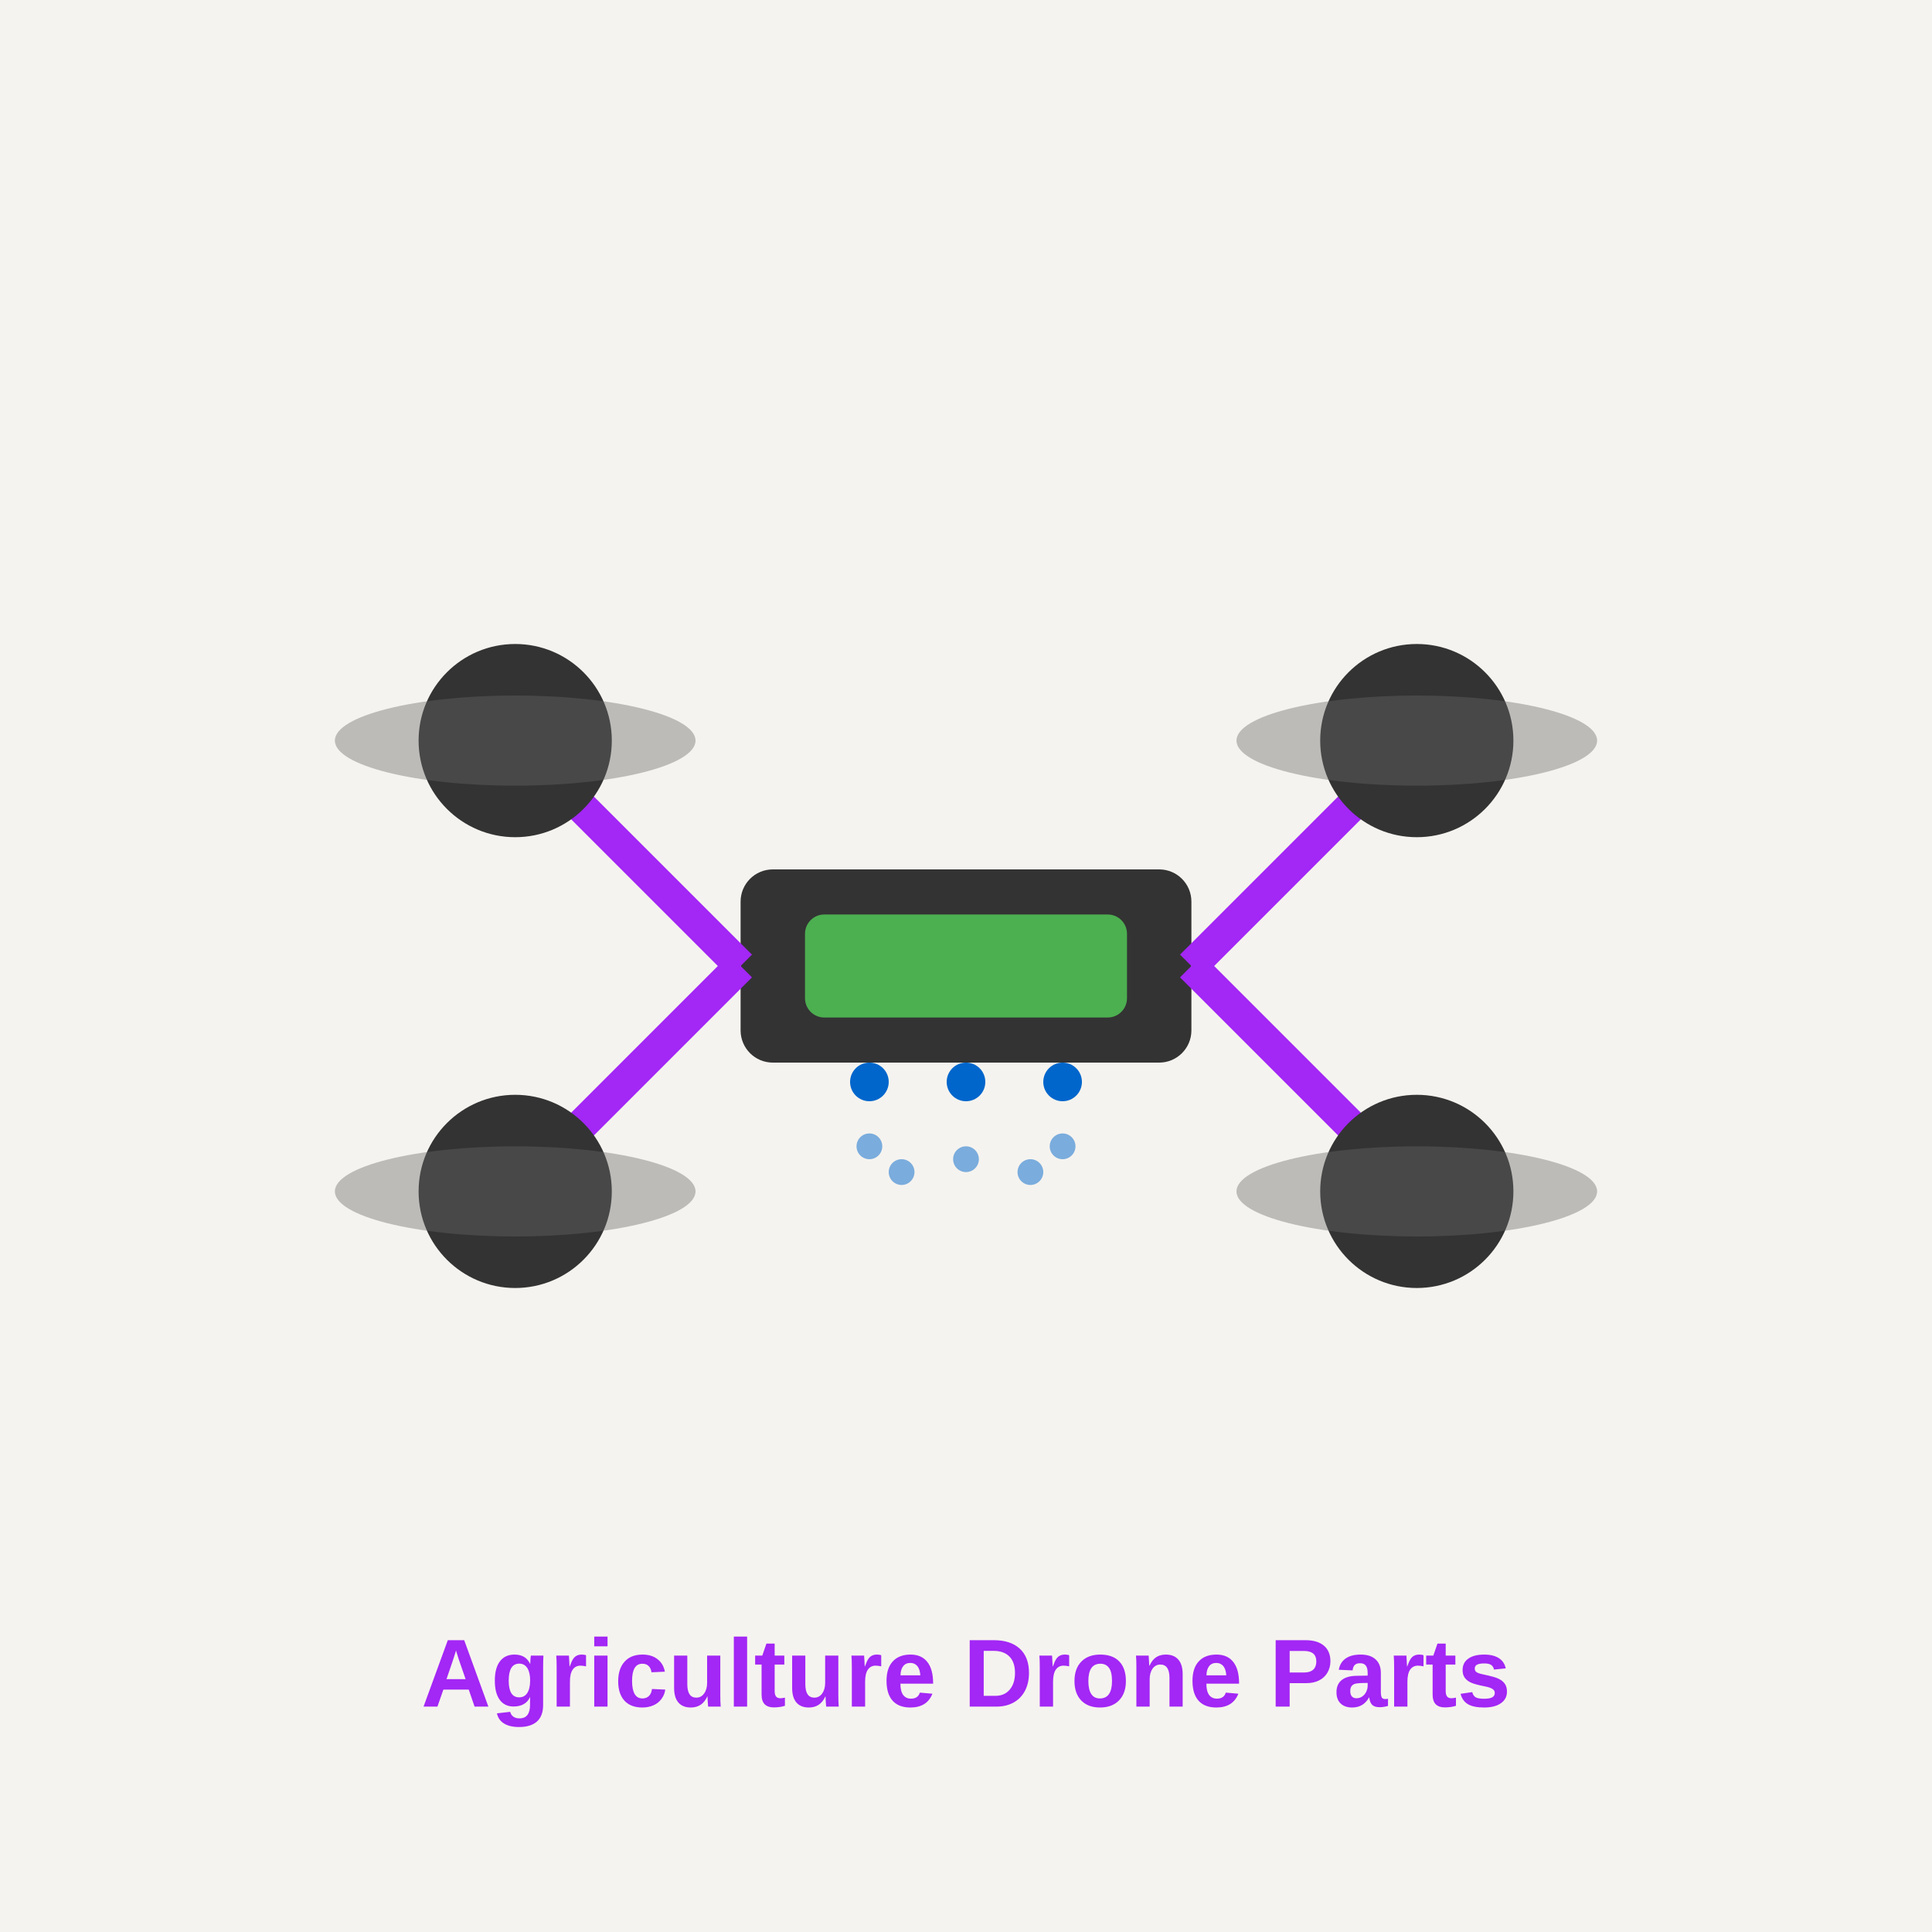
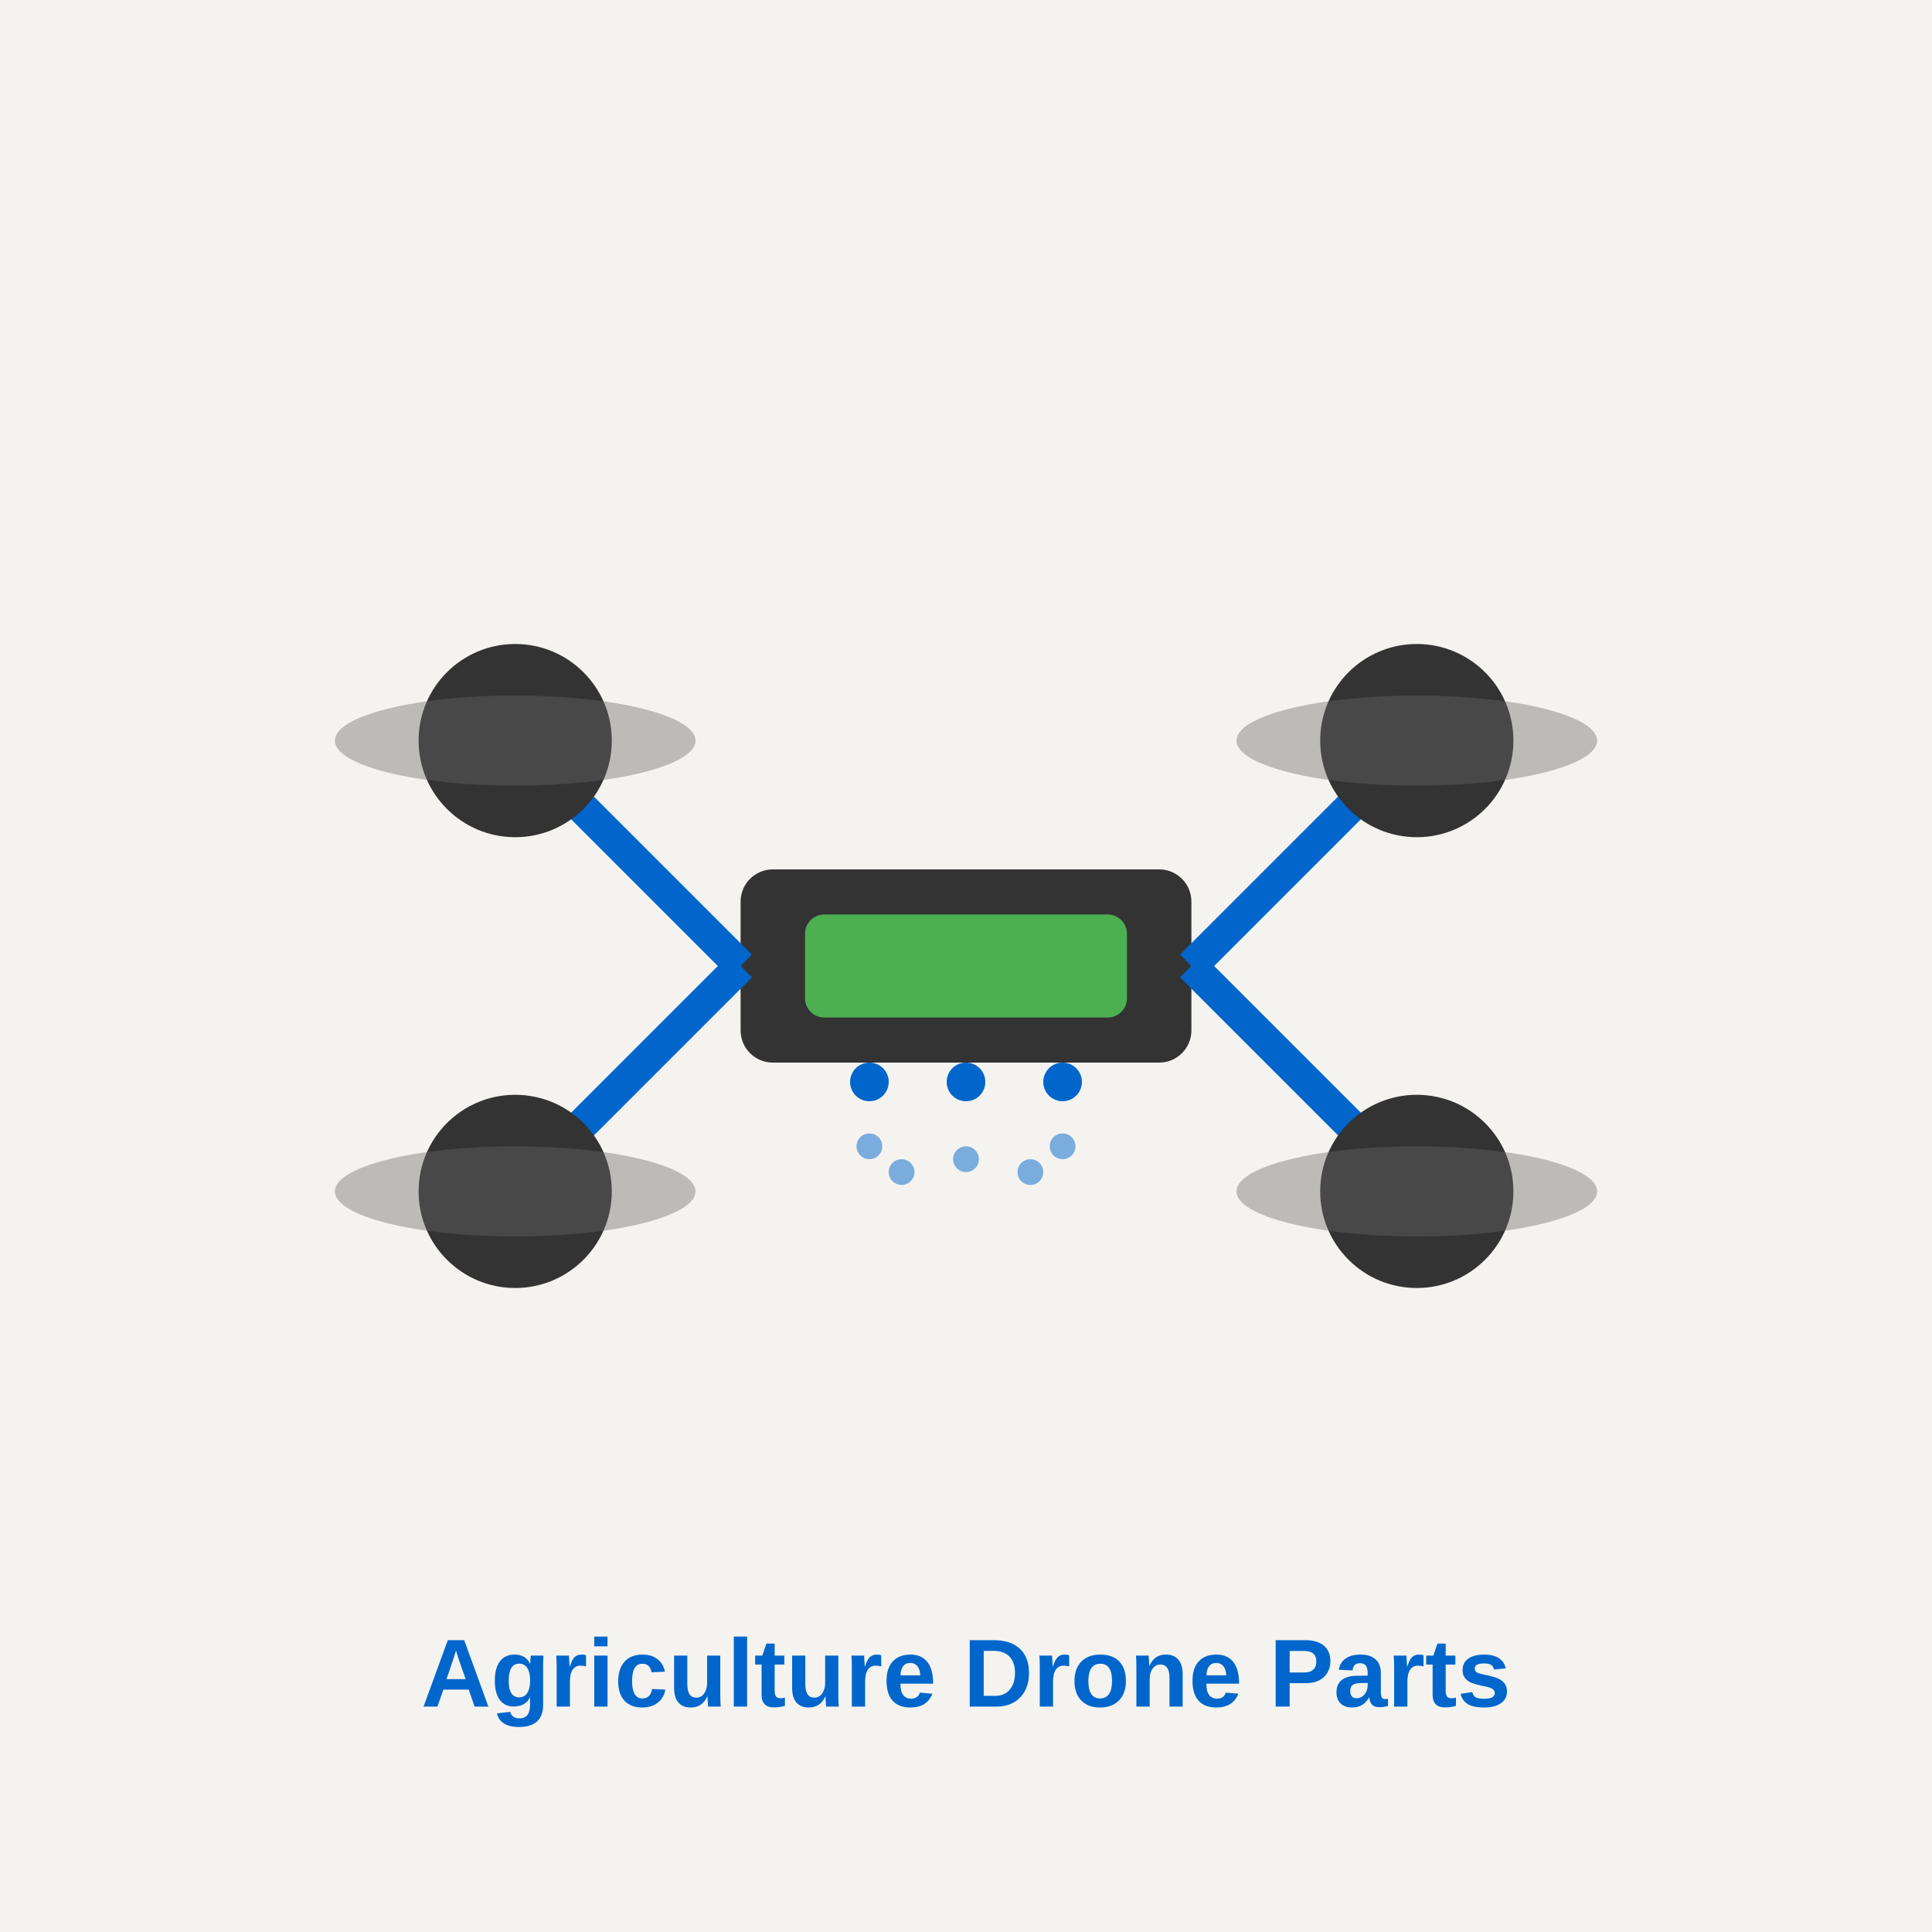
<svg xmlns="http://www.w3.org/2000/svg" width="300" height="300">
  <rect width="300" height="300" fill="#f5f3ef" />
  <g transform="translate(150, 150)">
    <rect x="-35" y="-15" width="70" height="30" fill="#333" rx="5" />
    <rect x="-25" y="-8" width="50" height="16" fill="#4caf50" rx="3" />
-     <line x1="-35" y1="0" x2="-70" y2="-35" stroke="#A327F5" stroke-width="5" />
-     <line x1="35" y1="0" x2="70" y2="-35" stroke="#A327F5" stroke-width="5" />
-     <line x1="-35" y1="0" x2="-70" y2="35" stroke="#A327F5" stroke-width="5" />
-     <line x1="35" y1="0" x2="70" y2="35" stroke="#A327F5" stroke-width="5" />
+     <line x1="-35" y1="0" x2="-70" y2="-35" stroke="#0066cc" stroke-width="5" />
+     <line x1="35" y1="0" x2="70" y2="-35" stroke="#0066cc" stroke-width="5" />
+     <line x1="-35" y1="0" x2="-70" y2="35" stroke="#0066cc" stroke-width="5" />
+     <line x1="35" y1="0" x2="70" y2="35" stroke="#0066cc" stroke-width="5" />
    <circle cx="-70" cy="-35" r="15" fill="#333" />
    <circle cx="70" cy="-35" r="15" fill="#333" />
    <circle cx="-70" cy="35" r="15" fill="#333" />
    <circle cx="70" cy="35" r="15" fill="#333" />
    <ellipse cx="-70" cy="-35" rx="28" ry="7" fill="#666" opacity="0.4" />
    <ellipse cx="70" cy="-35" rx="28" ry="7" fill="#666" opacity="0.4" />
    <ellipse cx="-70" cy="35" rx="28" ry="7" fill="#666" opacity="0.4" />
    <ellipse cx="70" cy="35" rx="28" ry="7" fill="#666" opacity="0.4" />
    <circle cx="-15" cy="18" r="3" fill="#0066cc" />
    <circle cx="0" cy="18" r="3" fill="#0066cc" />
    <circle cx="15" cy="18" r="3" fill="#0066cc" />
    <circle cx="-15" cy="28" r="2" fill="#0066cc" opacity="0.5" />
    <circle cx="-10" cy="32" r="2" fill="#0066cc" opacity="0.5" />
    <circle cx="0" cy="30" r="2" fill="#0066cc" opacity="0.5" />
    <circle cx="10" cy="32" r="2" fill="#0066cc" opacity="0.5" />
    <circle cx="15" cy="28" r="2" fill="#0066cc" opacity="0.5" />
  </g>
-   <text x="150" y="265" font-family="Arial, sans-serif" font-size="15" fill="#A327F5" text-anchor="middle" font-weight="bold">Agriculture Drone Parts</text>
+   <text x="150" y="265" font-family="Arial, sans-serif" font-size="15" fill="#0066cc" text-anchor="middle" font-weight="bold">Agriculture Drone Parts</text>
</svg>
